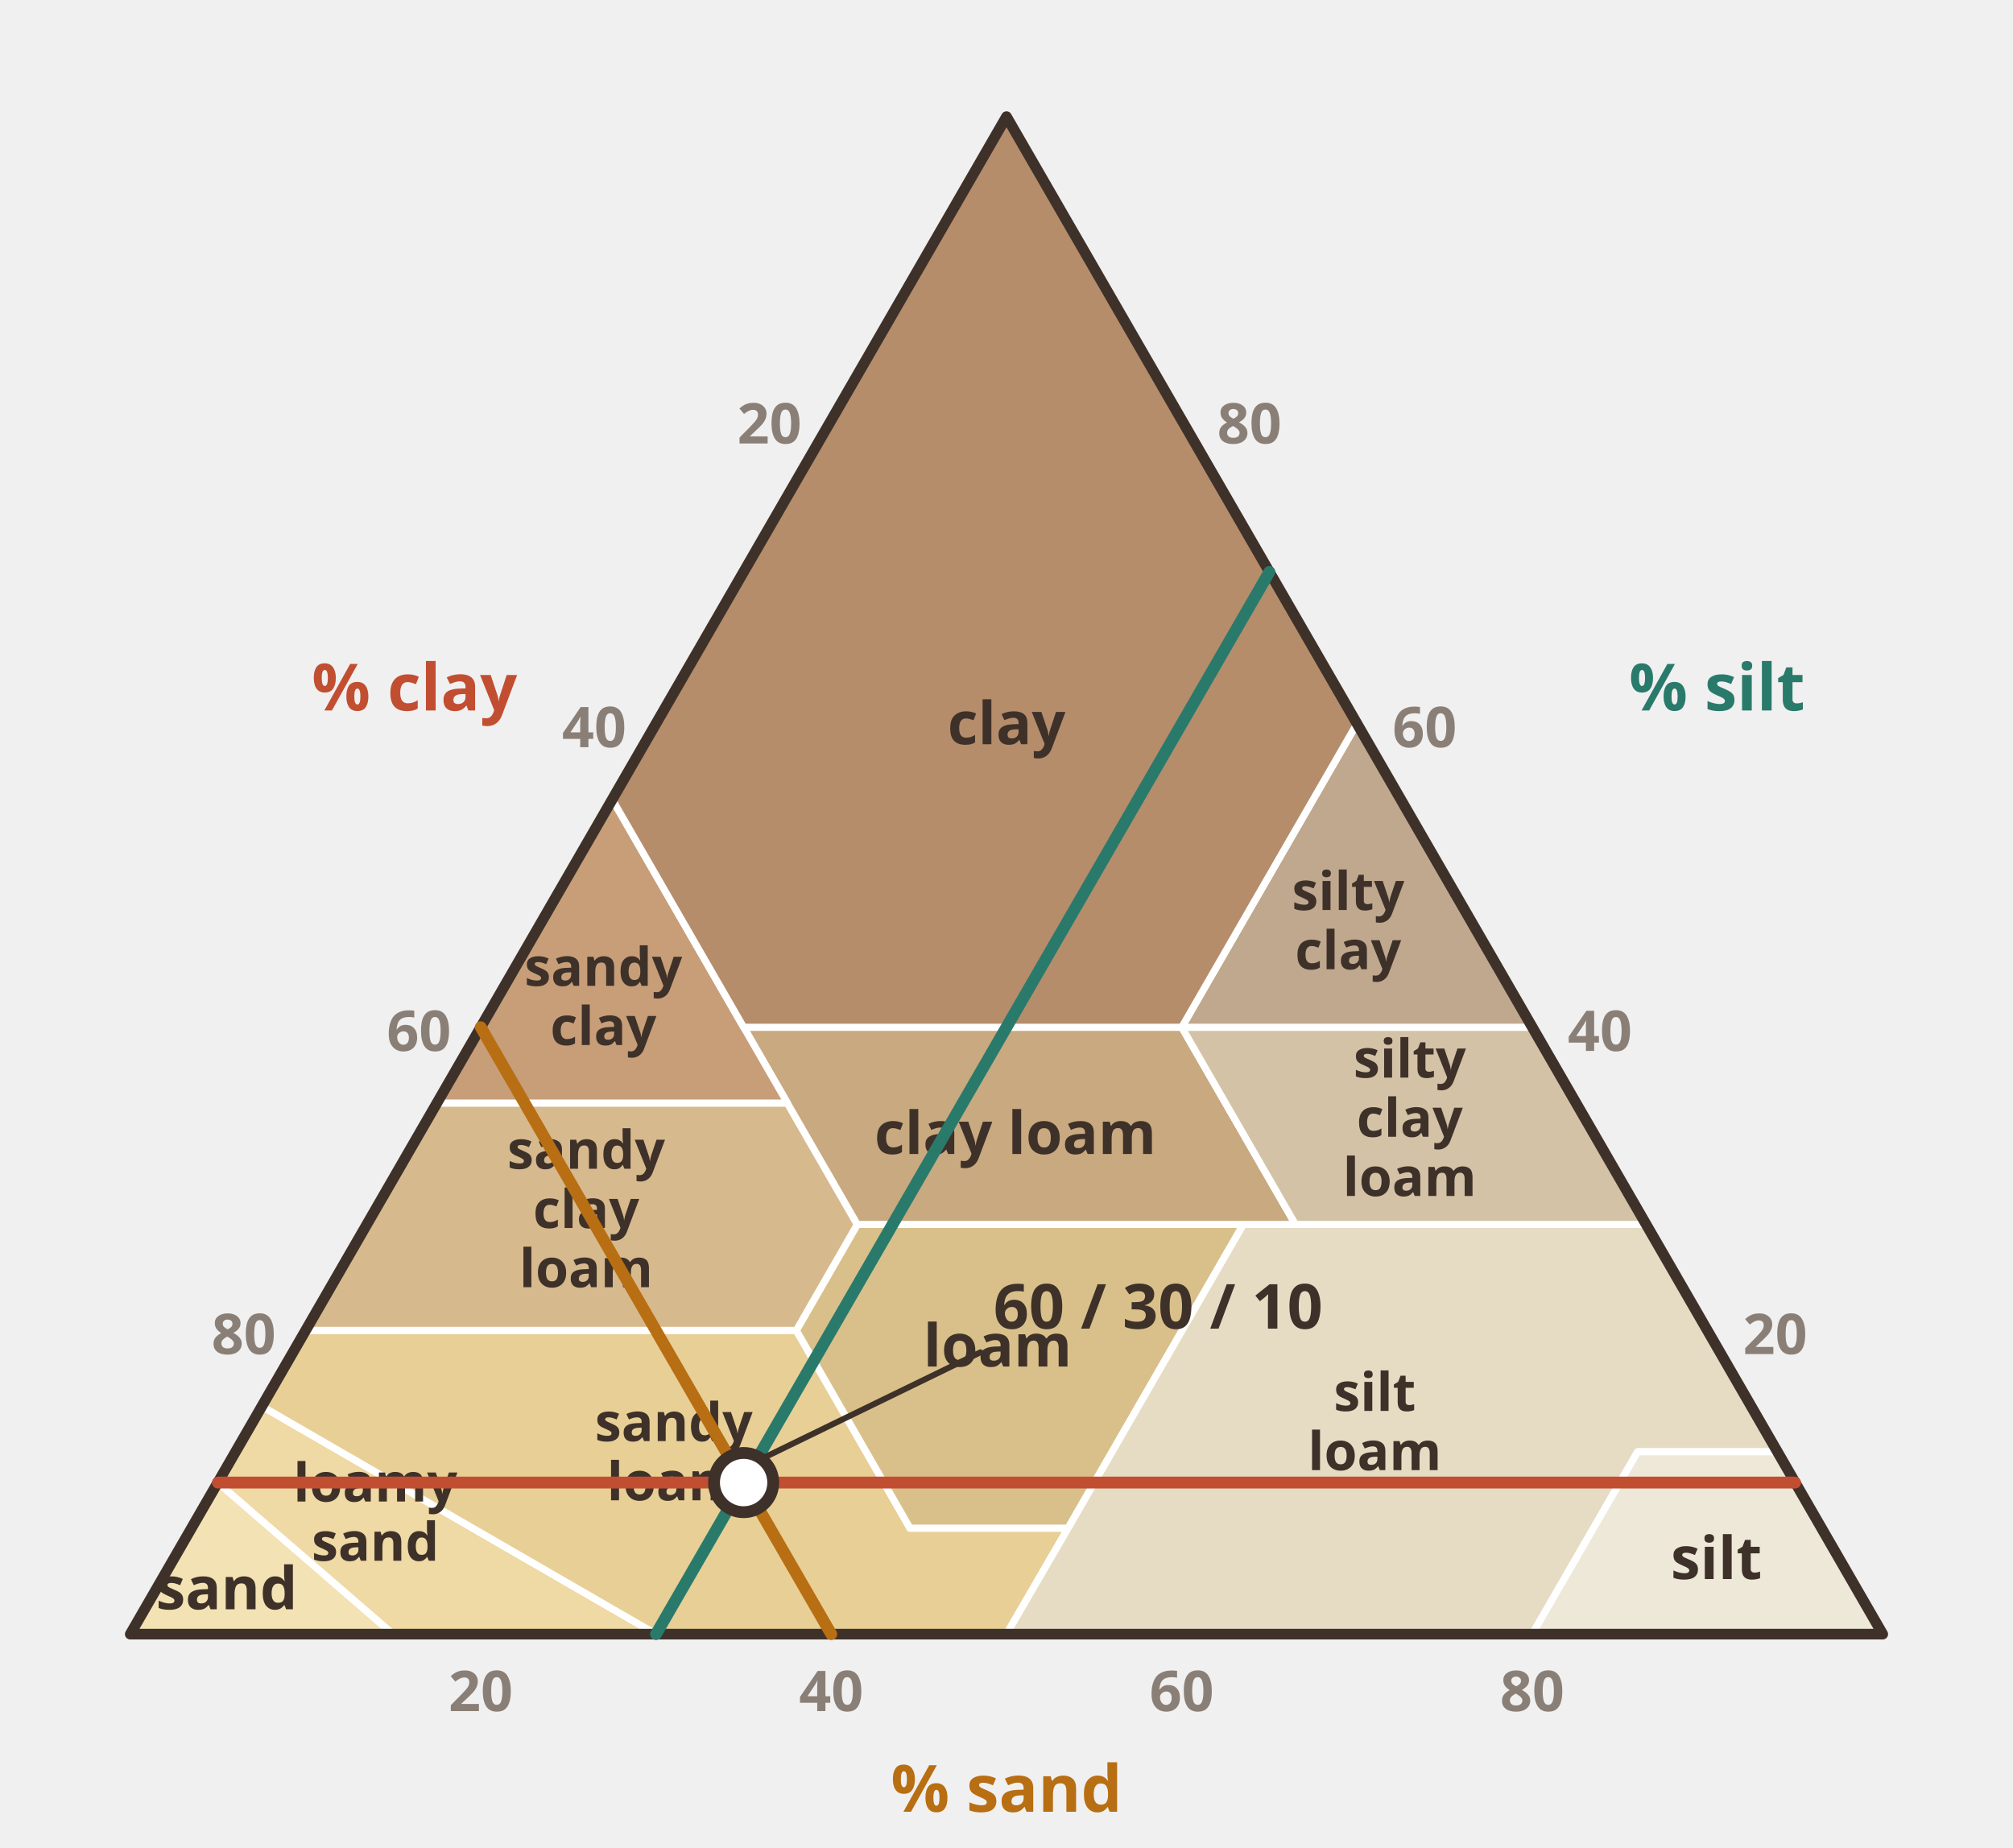
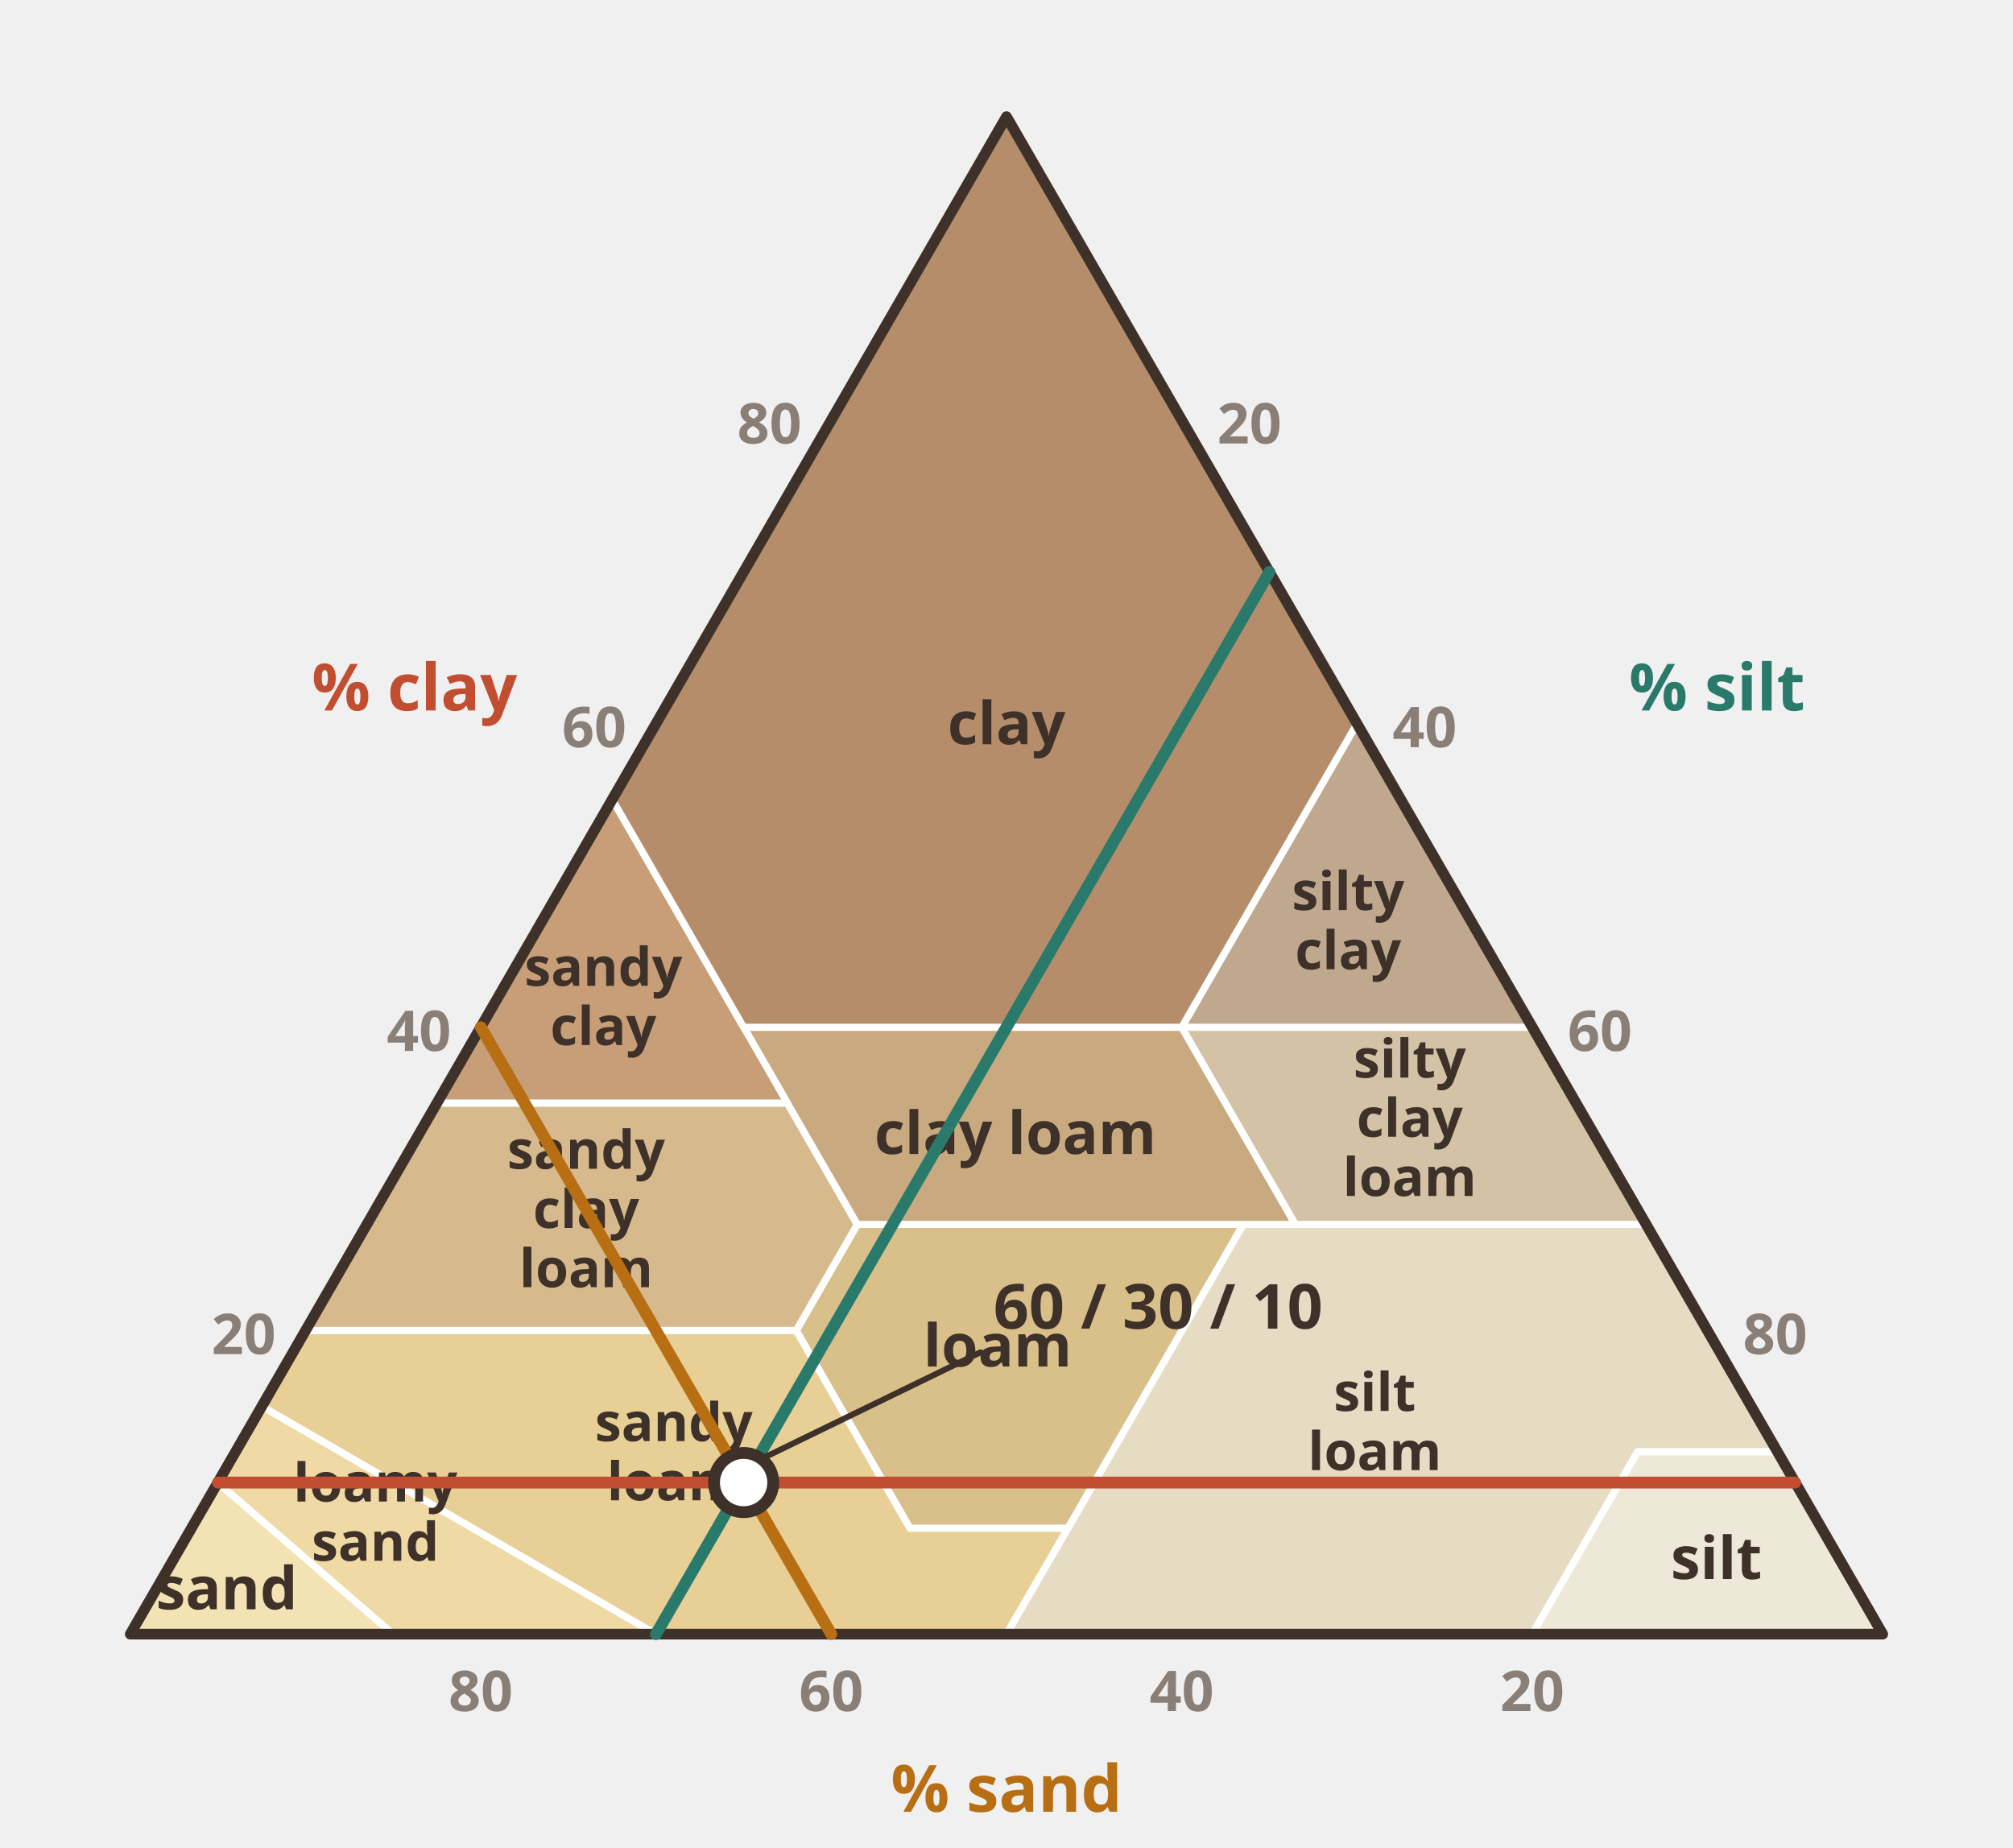
<svg xmlns="http://www.w3.org/2000/svg" viewBox="0 0 340 312" font-family="HighNunito">
  <path d="M22 276 L66.4 276 L36.8 250.4 Z" fill="#F3E2B3" stroke="#FFFFFF" stroke-width="1.2" stroke-linejoin="round" stroke-linecap="round" />
  <path d="M66.4 276 L110.8 276 L44.2 237.5 L36.8 250.4 Z" fill="#EFD9A4" stroke="#FFFFFF" stroke-width="1.2" stroke-linejoin="round" stroke-linecap="round" />
  <path d="M110.8 276 L170 276 L180.4 258.1 L153.7 258.1 L134.5 224.7 L51.6 224.7 L44.2 237.5 Z" fill="#E8CF96" stroke="#FFFFFF" stroke-width="1.2" stroke-linejoin="round" stroke-linecap="round" />
  <path d="M180.4 258.1 L153.7 258.1 L134.5 224.7 L144.8 206.8 L210 206.8 Z" fill="#D9C08A" stroke="#FFFFFF" stroke-width="1.2" stroke-linejoin="round" stroke-linecap="round" />
  <path d="M170 276 L258.8 276 L276.6 245.2 L300.2 245.2 L278 206.8 L210 206.8 L180.4 258.1 Z" fill="#E6DCC4" stroke="#FFFFFF" stroke-width="1.2" stroke-linejoin="round" stroke-linecap="round" />
  <path d="M258.8 276 L318 276 L300.2 245.2 L276.6 245.2 Z" fill="#EEE8D8" stroke="#FFFFFF" stroke-width="1.2" stroke-linejoin="round" stroke-linecap="round" />
  <path d="M51.6 224.7 L134.5 224.7 L144.8 206.8 L133 186.3 L73.8 186.3 Z" fill="#D7B98E" stroke="#FFFFFF" stroke-width="1.2" stroke-linejoin="round" stroke-linecap="round" />
  <path d="M144.8 206.8 L218.8 206.8 L199.6 173.5 L125.6 173.5 Z" fill="#C9A97F" stroke="#FFFFFF" stroke-width="1.2" stroke-linejoin="round" stroke-linecap="round" />
  <path d="M218.8 206.8 L278 206.8 L258.8 173.5 L199.6 173.5 Z" fill="#D3C2A6" stroke="#FFFFFF" stroke-width="1.2" stroke-linejoin="round" stroke-linecap="round" />
  <path d="M73.8 186.3 L133 186.3 L103.4 135 Z" fill="#C79E78" stroke="#FFFFFF" stroke-width="1.2" stroke-linejoin="round" stroke-linecap="round" />
  <path d="M199.6 173.5 L258.8 173.5 L229.2 122.2 Z" fill="#BFA88E" stroke="#FFFFFF" stroke-width="1.2" stroke-linejoin="round" stroke-linecap="round" />
  <path d="M125.6 173.5 L199.6 173.5 L229.2 122.2 L170 19.7 L103.4 135 Z" fill="#B58D6B" stroke="#FFFFFF" stroke-width="1.2" stroke-linejoin="round" stroke-linecap="round" />
  <path d="M22 276 L318 276 L170 19.7 Z" fill="none" stroke="#3E3129" stroke-width="1.8" stroke-linejoin="round" stroke-linecap="round" />
  <text x="38.3" y="271.8" font-size="10" text-anchor="middle" fill="#3E3129" font-weight="800">sand</text>
  <text x="63.4" y="253.6" font-size="9" text-anchor="middle" fill="#3E3129" font-weight="800">loamy</text>
  <text x="63.4" y="263.6" font-size="9" text-anchor="middle" fill="#3E3129" font-weight="800">sand</text>
  <text x="113.8" y="243.4" font-size="9" text-anchor="middle" fill="#3E3129" font-weight="800">sandy</text>
  <text x="113.8" y="253.4" font-size="9" text-anchor="middle" fill="#3E3129" font-weight="800">loam</text>
  <text x="168.5" y="230.8" font-size="10" text-anchor="middle" fill="#3E3129" font-weight="800">loam</text>
  <text x="232.2" y="238.3" font-size="9" text-anchor="middle" fill="#3E3129" font-weight="800">silt</text>
  <text x="232.2" y="248.3" font-size="9" text-anchor="middle" fill="#3E3129" font-weight="800">loam</text>
  <text x="289.9" y="266.7" font-size="10" text-anchor="middle" fill="#3E3129" font-weight="800">silt</text>
  <text x="99" y="197.4" font-size="9" text-anchor="middle" fill="#3E3129" font-weight="800">sandy</text>
  <text x="99" y="207.4" font-size="9" text-anchor="middle" fill="#3E3129" font-weight="800">clay</text>
  <text x="99" y="217.4" font-size="9" text-anchor="middle" fill="#3E3129" font-weight="800">loam</text>
  <text x="171.5" y="194.9" font-size="10" text-anchor="middle" fill="#3E3129" font-weight="800">clay loam</text>
  <text x="238.1" y="182" font-size="9" text-anchor="middle" fill="#3E3129" font-weight="800">silty</text>
  <text x="238.1" y="192" font-size="9" text-anchor="middle" fill="#3E3129" font-weight="800">clay</text>
  <text x="238.1" y="202" font-size="9" text-anchor="middle" fill="#3E3129" font-weight="800">loam</text>
  <text x="101.9" y="166.5" font-size="9" text-anchor="middle" fill="#3E3129" font-weight="800">sandy</text>
  <text x="101.9" y="176.5" font-size="9" text-anchor="middle" fill="#3E3129" font-weight="800">clay</text>
  <text x="227.7" y="153.7" font-size="9" text-anchor="middle" fill="#3E3129" font-weight="800">silty</text>
  <text x="227.7" y="163.7" font-size="9" text-anchor="middle" fill="#3E3129" font-weight="800">clay</text>
  <text x="170" y="125.7" font-size="10" text-anchor="middle" fill="#3E3129" font-weight="800">clay</text>
-   <text x="294.4" y="228.7" font-size="9.5" fill="#8A7F76" font-weight="600">20</text>
-   <text x="81.2" y="289" font-size="9.5" text-anchor="middle" fill="#8A7F76" font-weight="600">20</text>
-   <text x="135.4" y="74.9" font-size="9.5" text-anchor="end" fill="#8A7F76" font-weight="600">20</text>
-   <text x="264.8" y="177.5" font-size="9.5" fill="#8A7F76" font-weight="600">40</text>
-   <text x="140.4" y="289" font-size="9.5" text-anchor="middle" fill="#8A7F76" font-weight="600">40</text>
-   <text x="105.8" y="126.2" font-size="9.5" text-anchor="end" fill="#8A7F76" font-weight="600">40</text>
-   <text x="235.2" y="126.2" font-size="9.5" fill="#8A7F76" font-weight="600">60</text>
-   <text x="199.6" y="289" font-size="9.5" text-anchor="middle" fill="#8A7F76" font-weight="600">60</text>
-   <text x="76.2" y="177.5" font-size="9.5" text-anchor="end" fill="#8A7F76" font-weight="600">60</text>
-   <text x="205.6" y="74.9" font-size="9.5" fill="#8A7F76" font-weight="600">80</text>
-   <text x="258.8" y="289" font-size="9.5" text-anchor="middle" fill="#8A7F76" font-weight="600">80</text>
-   <text x="46.6" y="228.7" font-size="9.5" text-anchor="end" fill="#8A7F76" font-weight="600">80</text>
+   <text x="46.6" y="228.7" font-size="9.5" text-anchor="end" fill="#8A7F76" font-weight="600">20</text>
+   <text x="205.6" y="74.9" font-size="9.5" fill="#8A7F76" font-weight="600">20</text>
+   <text x="258.8" y="289" font-size="9.5" text-anchor="middle" fill="#8A7F76" font-weight="600">20</text>
+   <text x="76.2" y="177.5" font-size="9.5" text-anchor="end" fill="#8A7F76" font-weight="600">40</text>
+   <text x="235.2" y="126.2" font-size="9.5" fill="#8A7F76" font-weight="600">40</text>
+   <text x="199.6" y="289" font-size="9.5" text-anchor="middle" fill="#8A7F76" font-weight="600">40</text>
+   <text x="105.8" y="126.2" font-size="9.5" text-anchor="end" fill="#8A7F76" font-weight="600">60</text>
+   <text x="264.8" y="177.5" font-size="9.5" fill="#8A7F76" font-weight="600">60</text>
+   <text x="140.4" y="289" font-size="9.5" text-anchor="middle" fill="#8A7F76" font-weight="600">60</text>
+   <text x="135.4" y="74.9" font-size="9.5" text-anchor="end" fill="#8A7F76" font-weight="600">80</text>
+   <text x="294.4" y="228.7" font-size="9.5" fill="#8A7F76" font-weight="600">80</text>
+   <text x="81.2" y="289" font-size="9.5" text-anchor="middle" fill="#8A7F76" font-weight="600">80</text>
  <text x="70" y="120" font-size="11" text-anchor="middle" fill="#C24E32" font-weight="800">% clay</text>
  <text x="290" y="120" font-size="11" text-anchor="middle" fill="#2A7A6B" font-weight="800">% silt</text>
  <text x="170" y="306" font-size="11" text-anchor="middle" fill="#B86E12" font-weight="800">% sand</text>
  <g data-s="k1 k4">
    <line x1="36.8" y1="250.4" x2="303.2" y2="250.4" stroke="#C24E32" stroke-width="2" stroke-linecap="round" />
  </g>
  <g data-s="k2 k4">
    <line x1="110.8" y1="276" x2="214.4" y2="96.6" stroke="#2A7A6B" stroke-width="2" stroke-linecap="round" />
  </g>
  <g data-s="k3 k4">
    <line x1="140.4" y1="276" x2="81.2" y2="173.5" stroke="#B86E12" stroke-width="2" stroke-linecap="round" />
  </g>
  <g data-s="k4">
    <circle cx="125.6" cy="250.4" r="5" fill="#FFFFFF" stroke="#3E3129" stroke-width="2" />
    <text x="195.6" y="224.4" font-size="10.5" text-anchor="middle" fill="#3E3129" font-weight="800">60 / 30 / 10</text>
    <line x1="128.6" y1="246.4" x2="165.6" y2="228.4" stroke="#3E3129" stroke-width="1" stroke-linecap="round" />
  </g>
</svg>
